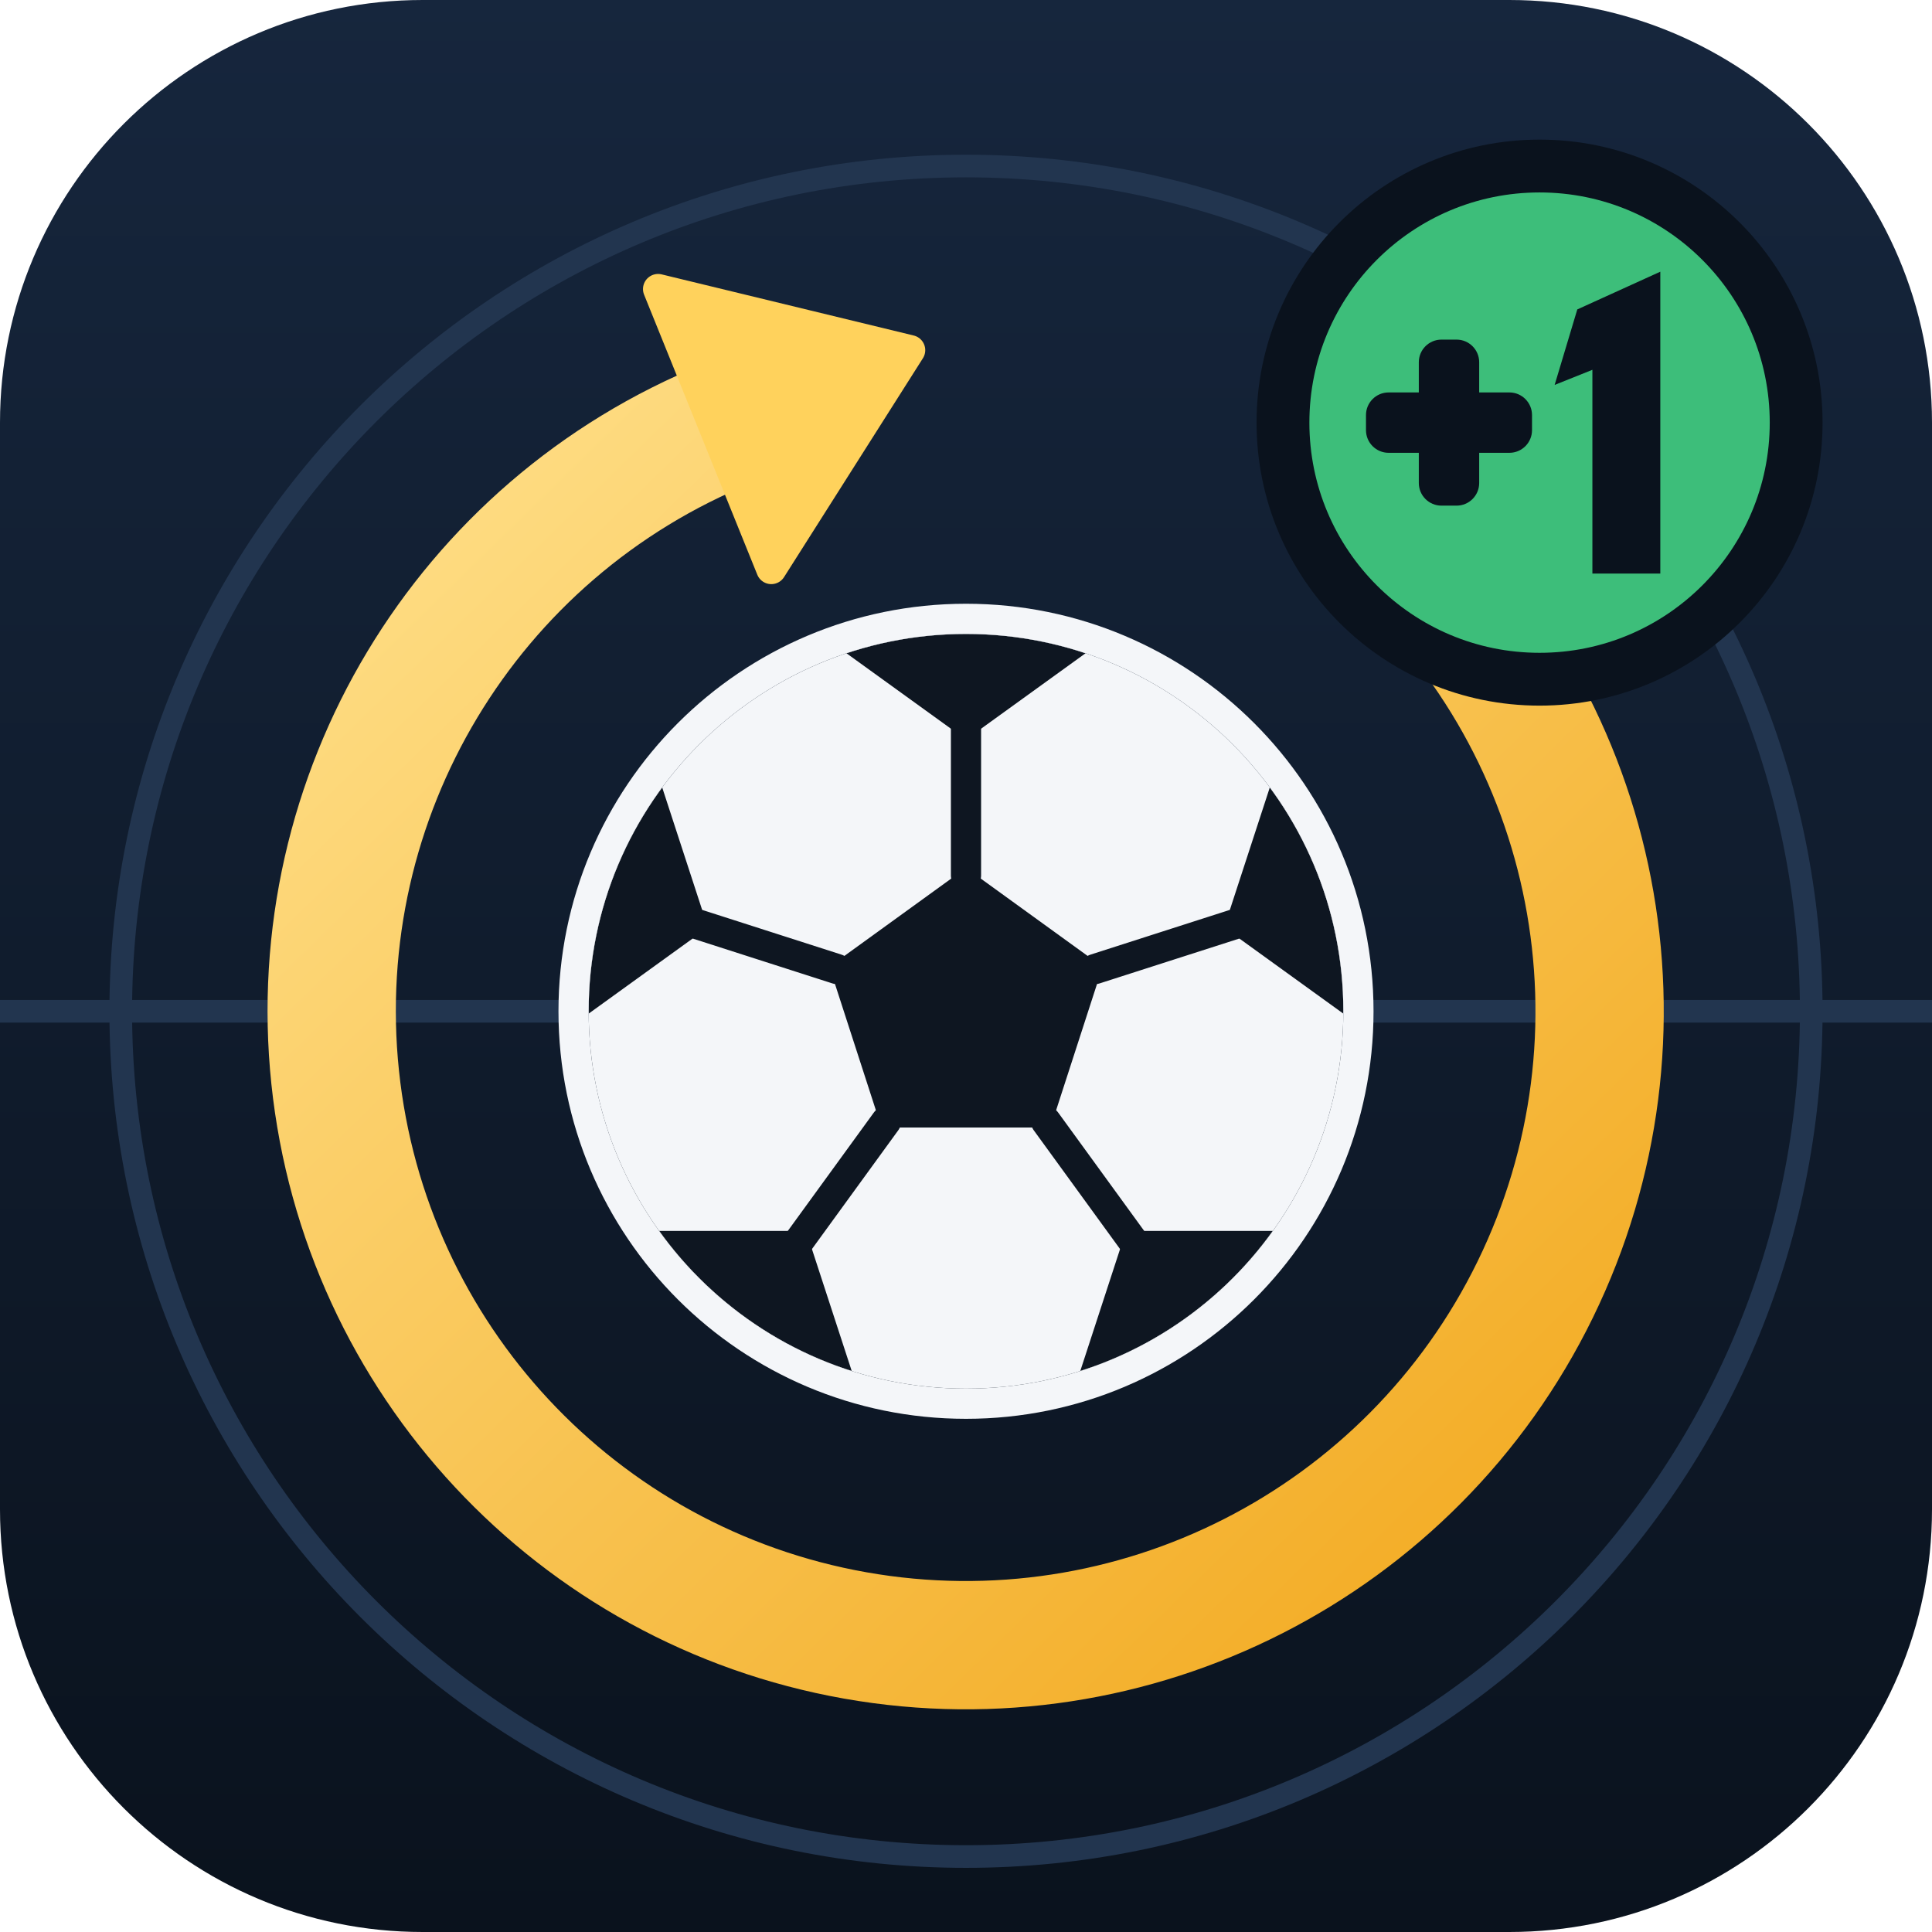
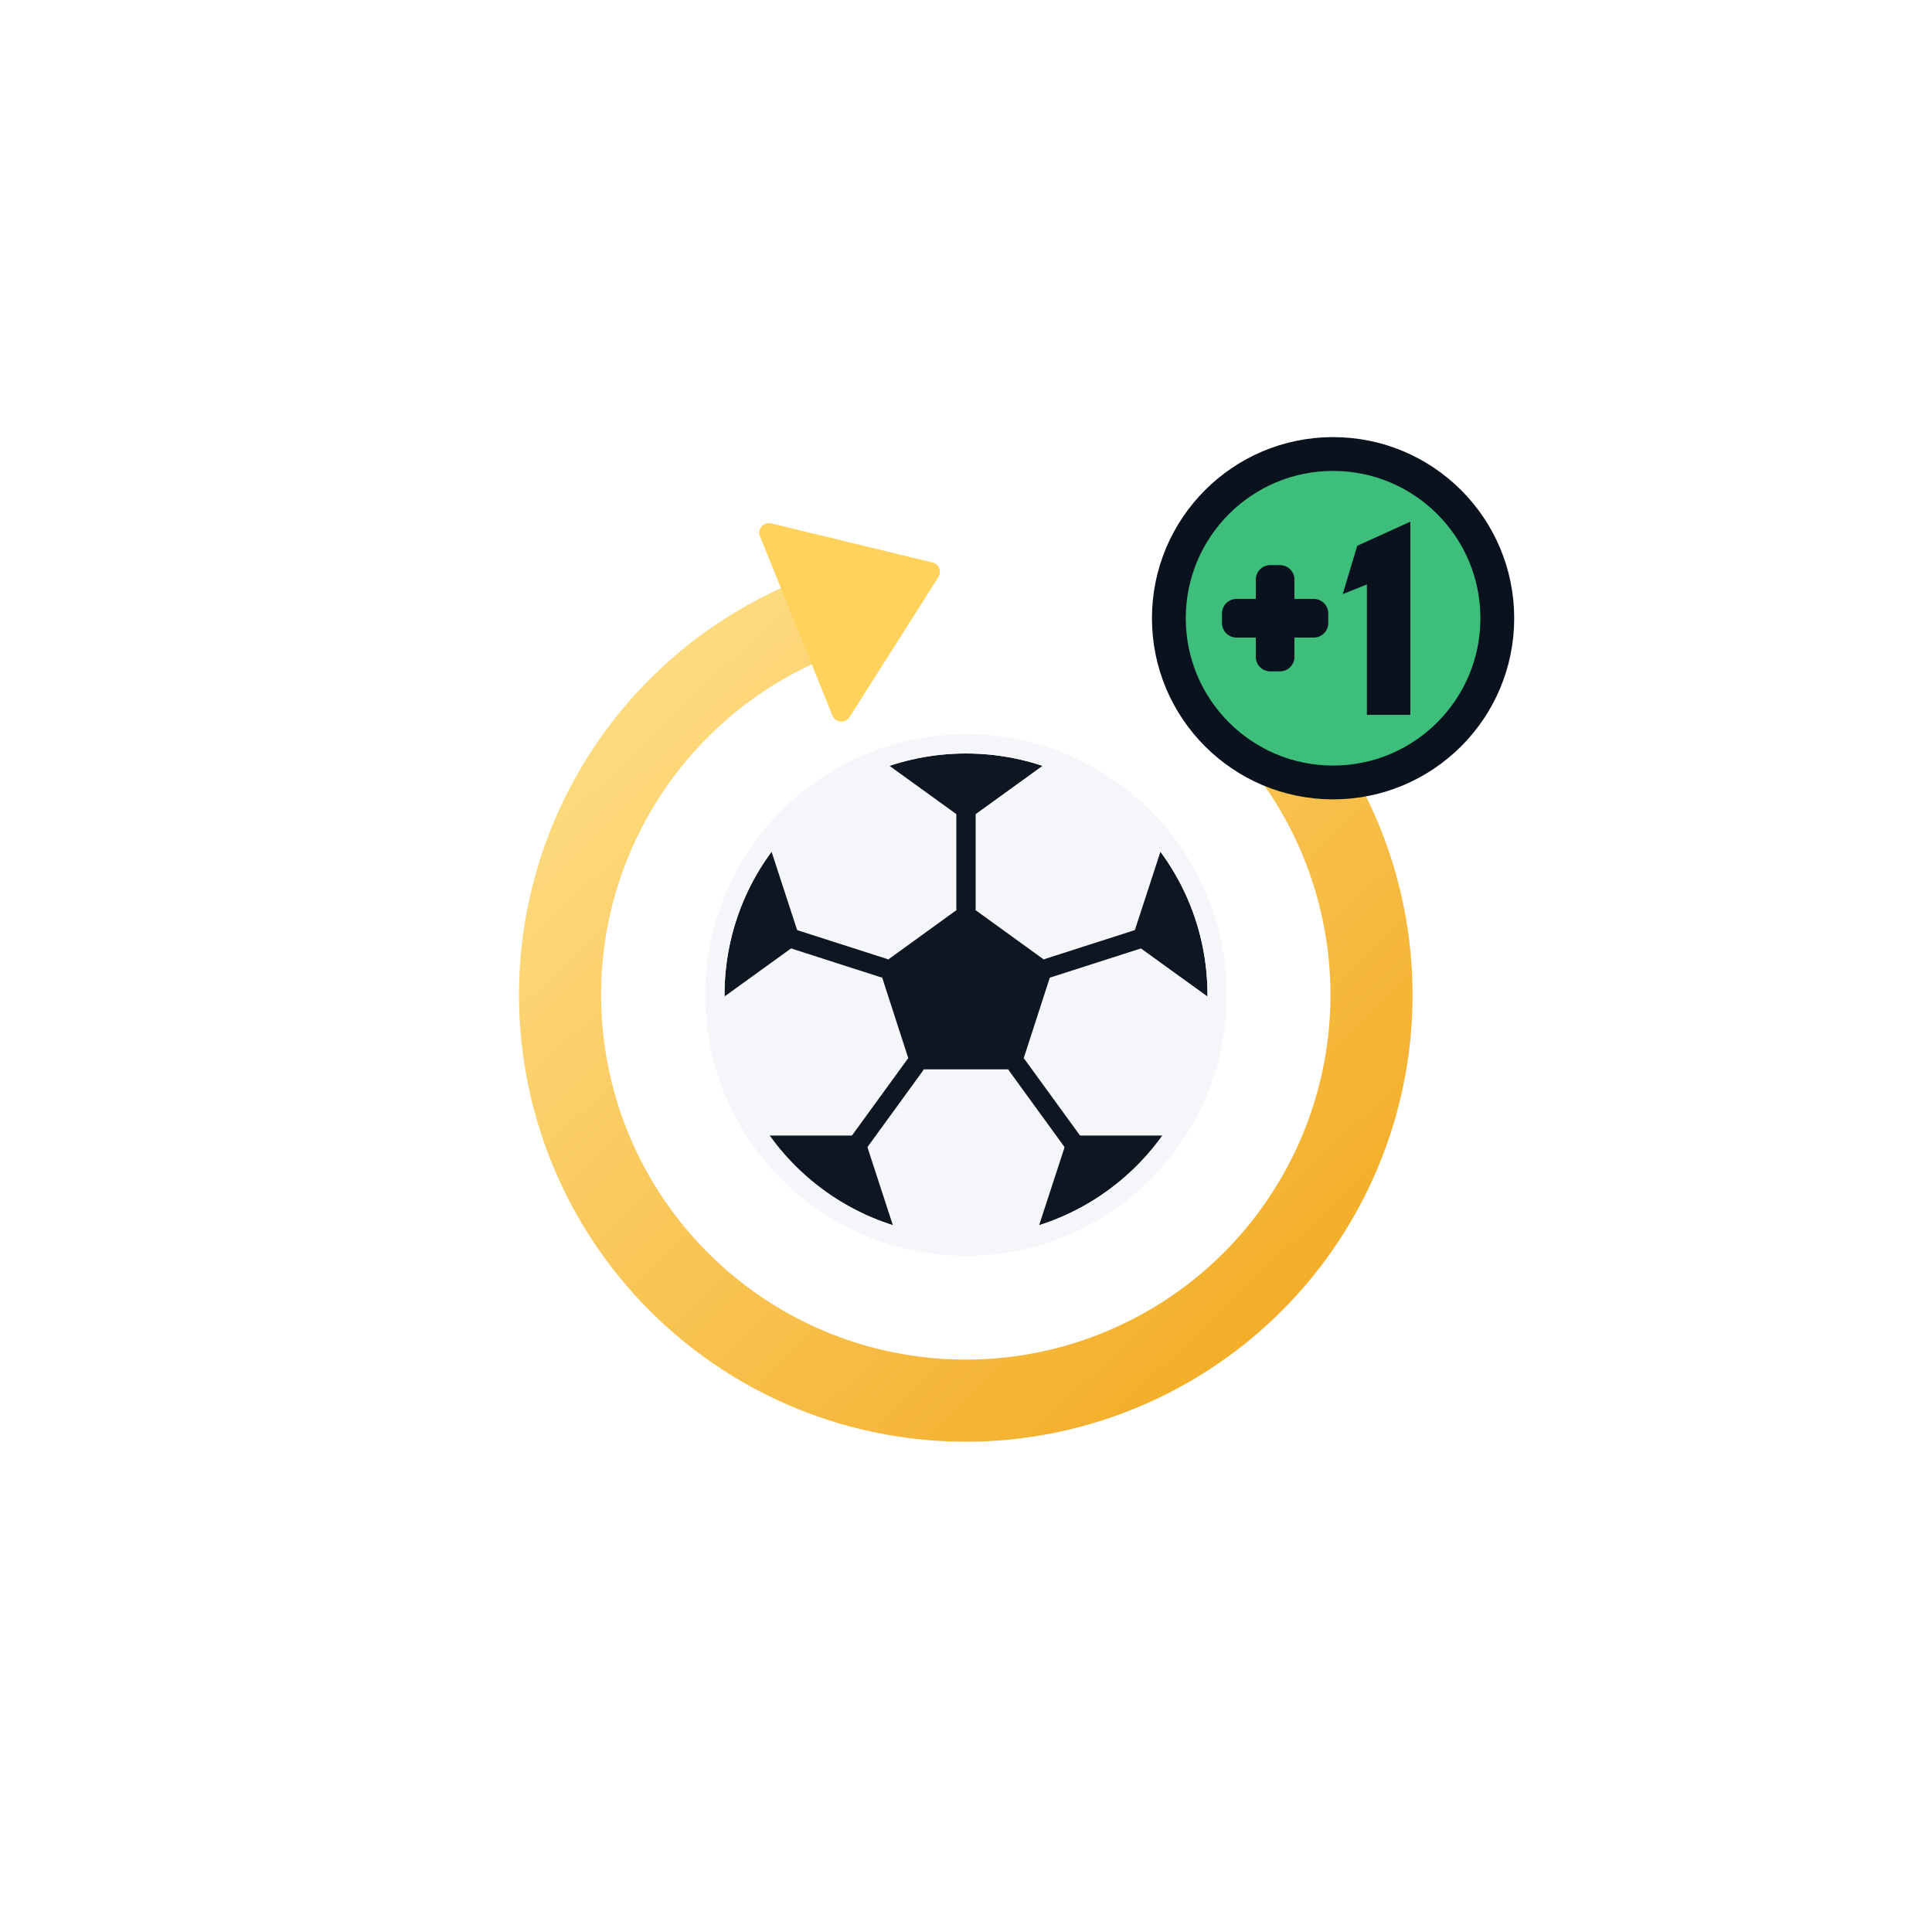
- <svg xmlns="http://www.w3.org/2000/svg" width="256" height="256" viewBox="0 0 256 256">
+ <svg xmlns="http://www.w3.org/2000/svg" width="432" height="432" viewBox="0 0 432 432">
  <defs>
    <linearGradient id="bg" x1="0" y1="0" x2="0" y2="1">
      <stop offset="0" stop-color="#16263D" />
      <stop offset="1" stop-color="#0A121D" />
    </linearGradient>
    <linearGradient id="gold" x1="0" y1="0" x2="1" y2="1">
      <stop offset="0" stop-color="#FFE08A" />
      <stop offset="1" stop-color="#F2A81D" />
    </linearGradient>
    <clipPath id="ball">
      <circle cx="128" cy="134" r="50" />
    </clipPath>
  </defs>
-   <rect x="0" y="0" width="256" height="256" rx="56" fill="url(#bg)" />
-   <path d="M 0 134 H 256" stroke="#22354F" stroke-width="3" />
-   <circle cx="128" cy="134" r="112" fill="none" stroke="#22354F" stroke-width="3" />
-   <path d="M 184.2 71.6 A 84 84 0 1 1 96.5 56.1" fill="none" stroke="url(#gold)" stroke-width="17" stroke-linecap="round" />
-   <path d="M 120.6 46.4 L 87.2 38.3 L 102.2 75.4 Z" fill="#FFD25C" stroke="#FFD25C" stroke-width="4" stroke-linejoin="round" />
-   <circle cx="128" cy="134" r="50" fill="#F4F6F9" />
-   <g clip-path="url(#ball)">
-     <path d="M 128.0 98.0 L 111.8 86.3 L 118.0 67.2 L 138.0 67.2 L 144.2 86.3 Z" fill="#0E1621" />
-     <path d="M 162.2 122.9 L 168.4 103.9 L 188.4 103.9 L 194.6 122.9 L 178.4 134.6 Z" fill="#0E1621" />
-     <path d="M 149.2 163.1 L 169.1 163.1 L 175.3 182.1 L 159.2 193.9 L 143.0 182.1 Z" fill="#0E1621" />
-     <path d="M 106.8 163.1 L 113.0 182.1 L 96.8 193.9 L 80.7 182.1 L 86.9 163.1 Z" fill="#0E1621" />
-     <path d="M 93.8 122.9 L 77.6 134.6 L 61.4 122.9 L 67.6 103.9 L 87.6 103.9 Z" fill="#0E1621" />
-     <line x1="128.0" y1="116.0" x2="128.0" y2="96.0" stroke="#0E1621" stroke-width="4" stroke-linecap="round" />
-     <line x1="145.1" y1="128.4" x2="164.1" y2="122.3" stroke="#0E1621" stroke-width="4" stroke-linecap="round" />
-     <line x1="138.6" y1="148.6" x2="150.3" y2="164.7" stroke="#0E1621" stroke-width="4" stroke-linecap="round" />
-     <line x1="117.4" y1="148.6" x2="105.7" y2="164.7" stroke="#0E1621" stroke-width="4" stroke-linecap="round" />
-     <line x1="110.9" y1="128.4" x2="91.9" y2="122.3" stroke="#0E1621" stroke-width="4" stroke-linecap="round" />
+   <g transform="translate(216 216) scale(1.08) translate(-128 -128)">
+     <path d="M 184.2 71.6 A 84 84 0 1 1 96.5 56.1" fill="none" stroke="url(#gold)" stroke-width="17" stroke-linecap="round" />
+     <path d="M 120.6 46.4 L 87.2 38.3 L 102.2 75.4 Z" fill="#FFD25C" stroke="#FFD25C" stroke-width="4" stroke-linejoin="round" />
+     <circle cx="128" cy="134" r="50" fill="#F4F6F9" />
+     <g clip-path="url(#ball)">
+       <path d="M 128.0 98.0 L 111.8 86.3 L 118.0 67.2 L 138.0 67.2 L 144.2 86.3 Z" fill="#0E1621" />
+       <path d="M 162.2 122.9 L 168.4 103.9 L 188.4 103.9 L 194.6 122.9 L 178.4 134.6 Z" fill="#0E1621" />
+       <path d="M 149.2 163.1 L 169.1 163.1 L 175.3 182.1 L 159.2 193.9 L 143.0 182.1 Z" fill="#0E1621" />
+       <path d="M 106.8 163.1 L 113.0 182.1 L 96.8 193.9 L 80.7 182.1 L 86.9 163.1 Z" fill="#0E1621" />
+       <path d="M 93.8 122.9 L 77.6 134.6 L 61.4 122.9 L 67.6 103.9 L 87.6 103.9 Z" fill="#0E1621" />
+       <line x1="128.0" y1="116.0" x2="128.0" y2="96.0" stroke="#0E1621" stroke-width="4" stroke-linecap="round" />
+       <line x1="145.1" y1="128.4" x2="164.1" y2="122.3" stroke="#0E1621" stroke-width="4" stroke-linecap="round" />
+       <line x1="138.6" y1="148.6" x2="150.3" y2="164.7" stroke="#0E1621" stroke-width="4" stroke-linecap="round" />
+       <line x1="117.4" y1="148.6" x2="105.7" y2="164.7" stroke="#0E1621" stroke-width="4" stroke-linecap="round" />
+       <line x1="110.9" y1="128.4" x2="91.9" y2="122.3" stroke="#0E1621" stroke-width="4" stroke-linecap="round" />
+     </g>
+     <path d="M 128.0 115.0 L 146.1 128.1 L 139.2 149.4 L 116.8 149.4 L 109.9 128.1 Z" fill="#0E1621" />
+     <circle cx="128" cy="134" r="52" fill="none" stroke="#F4F6F9" stroke-width="4" />
+     <circle cx="204" cy="56" r="34" fill="#3DBE7A" stroke="#0A121D" stroke-width="7" />
+     <rect x="181" y="52" width="22" height="8" rx="3" fill="#0A121D" />
+     <rect x="188" y="45" width="8" height="22" rx="3" fill="#0A121D" />
+     <path d="M 209 41 L 220 36 L 220 76 L 211 76 L 211 49 L 206 51 Z" fill="#0A121D" />
  </g>
-   <path d="M 128.0 115.0 L 146.1 128.1 L 139.2 149.4 L 116.8 149.4 L 109.9 128.1 Z" fill="#0E1621" />
-   <circle cx="128" cy="134" r="52" fill="none" stroke="#F4F6F9" stroke-width="4" />
-   <circle cx="204" cy="56" r="34" fill="#3DBE7A" stroke="#0A121D" stroke-width="7" />
-   <rect x="181" y="52" width="22" height="8" rx="3" fill="#0A121D" />
-   <rect x="188" y="45" width="8" height="22" rx="3" fill="#0A121D" />
-   <path d="M 209 41 L 220 36 L 220 76 L 211 76 L 211 49 L 206 51 Z" fill="#0A121D" />
</svg>
